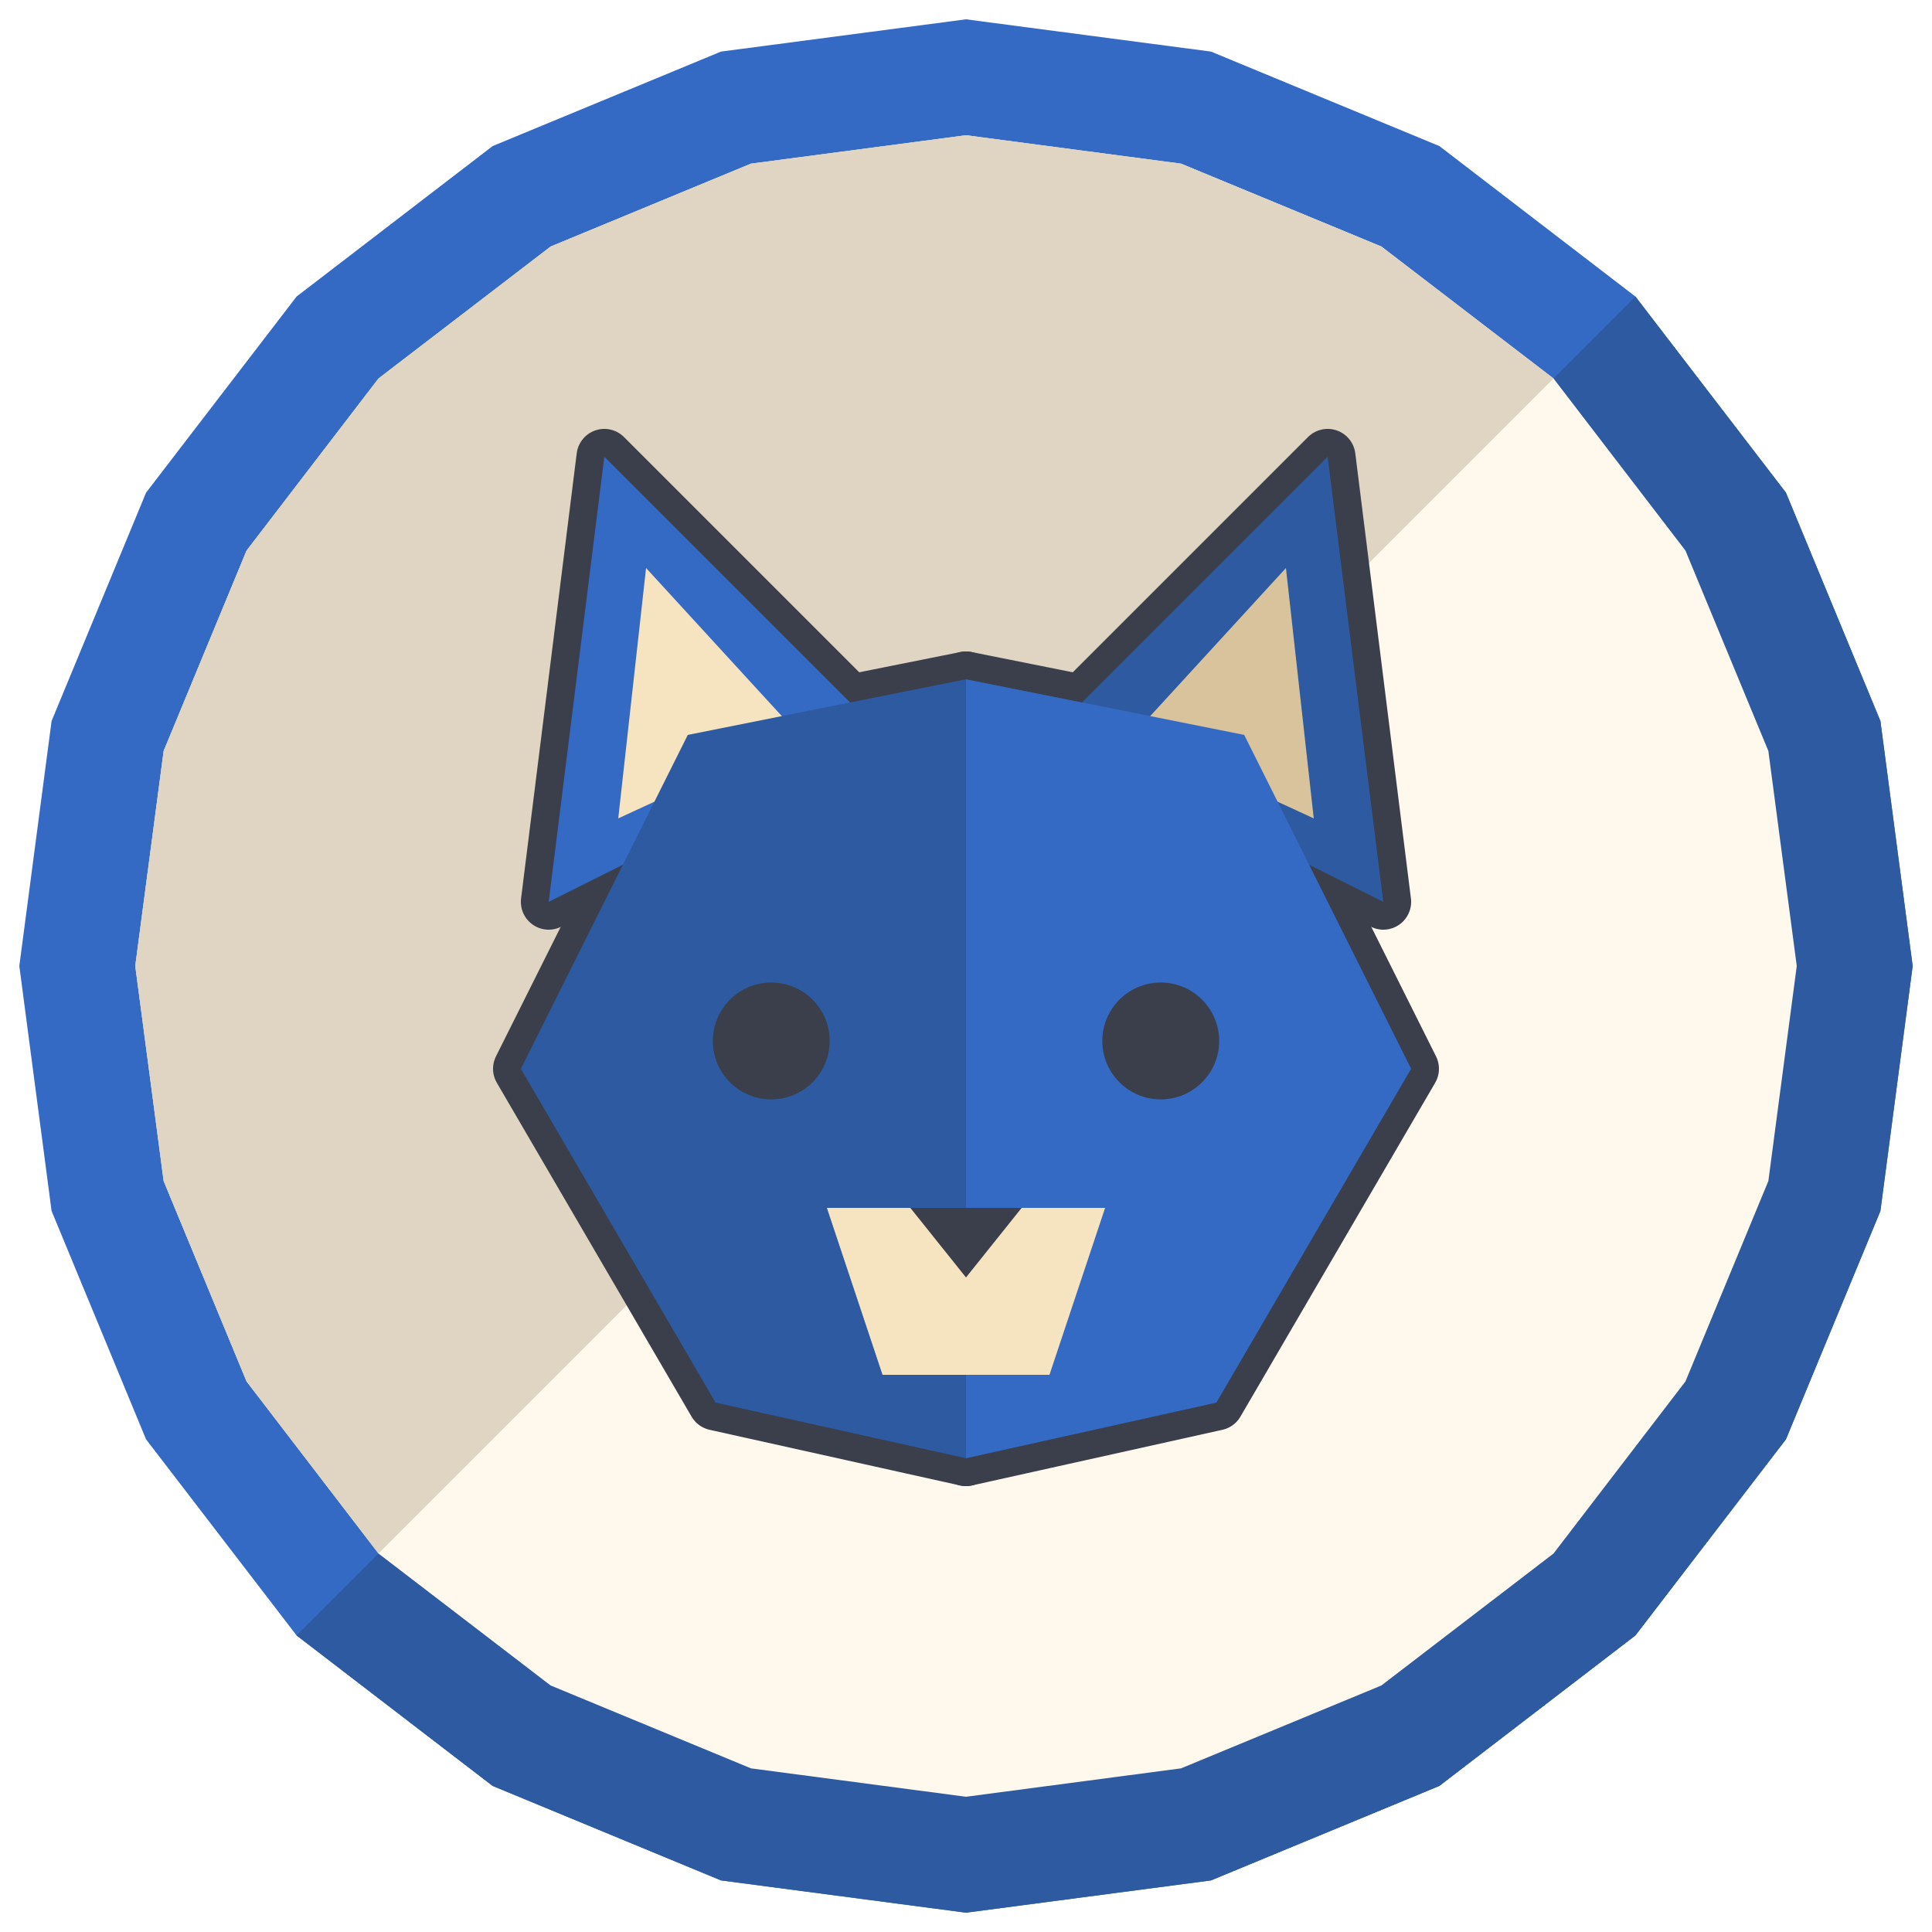
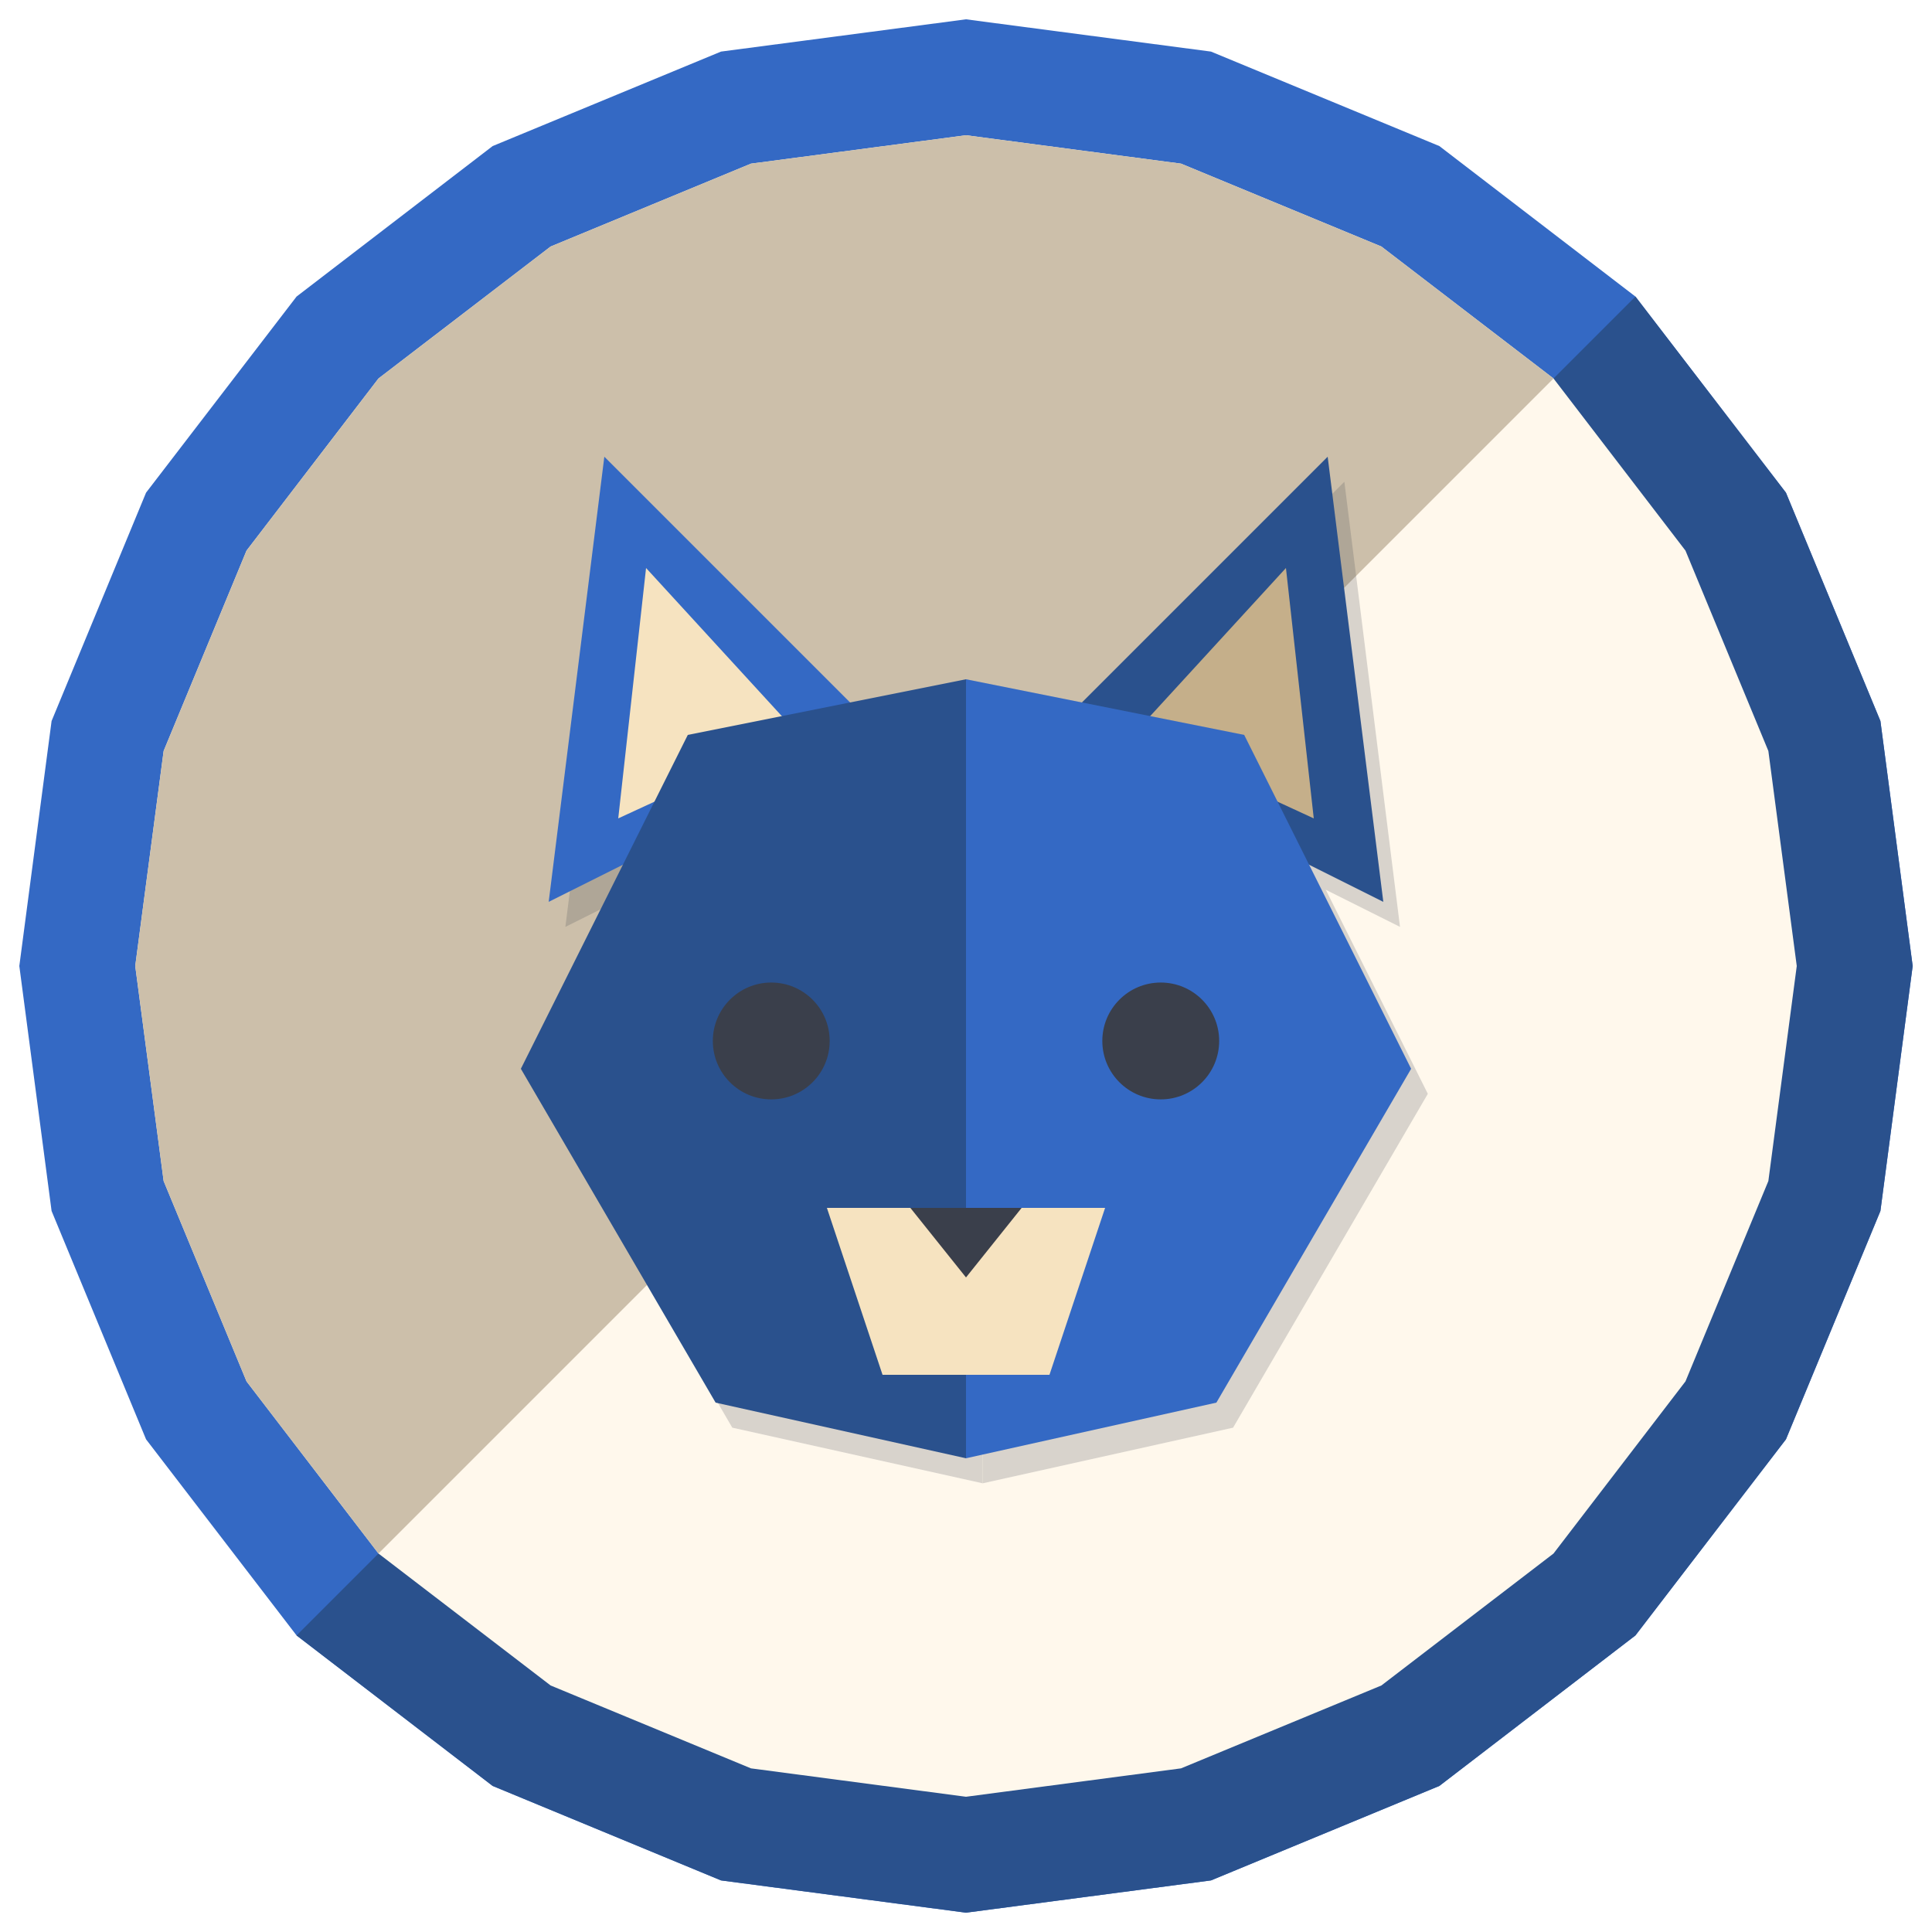
<svg xmlns="http://www.w3.org/2000/svg" width="100" height="100" viewBox="0 0 100 100">
  <polygon points="99,50 97.33,62.68 92.44,74.5 84.65,84.65 74.5,92.44 62.68,97.33 50,99 37.32,97.33 25.5,92.44 15.35,84.65 7.56,74.5 2.67,62.68 1,50 2.67,37.32 7.56,25.5 15.35,15.35 25.5,7.56 37.32,2.67 50,1 62.68,2.67 74.5,7.56 84.65,15.35 92.44,25.5 97.33,37.32" fill="#3469C4" />
-   <polygon points="99,50 97.33,62.68 92.44,74.5 84.65,84.65 74.5,92.44 62.68,97.33 50,99 37.32,97.33 25.5,92.44 15.35,84.65 15.35,84.65 84.65,15.35 92.44,25.5 97.33,37.32" fill="#2E5AA1" />
+   <polygon points="99,50 97.33,62.68 92.44,74.5 84.65,84.65 74.5,92.44 62.68,97.33 50,99 37.32,97.33 25.5,92.44 15.35,84.65 15.35,84.65 84.65,15.35 92.44,25.5 97.33,37.32" fill="#2A518D" />
  <polygon points="93,50 91.53,61.13 87.24,71.5 80.41,80.41 71.5,87.24 61.13,91.53 50,93 38.87,91.53 28.5,87.24 19.59,80.41 12.76,71.5 8.47,61.13 7,50 8.47,38.87 12.76,28.5 19.59,19.59 28.5,12.76 38.87,8.47 50,7 61.13,8.47 71.5,12.76 80.41,19.59 87.24,28.5 91.53,38.87" fill="#FFF8EC" />
-   <polygon points="19.59,80.41 12.76,71.5 8.47,61.13 7,50 8.47,38.87 12.76,28.5 19.59,19.59 28.5,12.76 38.87,8.47 50,7 61.13,8.47 71.5,12.76 80.41,19.59 80.41,19.59" fill="#E0D5C2" />
+   <polygon points="19.59,80.41 12.76,71.5 8.47,61.13 7,50 8.47,38.87 12.76,28.5 19.59,19.59 28.5,12.76 38.87,8.47 50,7 61.13,8.47 71.5,12.76 80.41,19.59 80.41,19.59" fill="#CCBFAA" />
  <g transform="translate(14 15) scale(0.72)">
-     <polygon points="20,44 24,12 44,32" fill="#3A3F4B" stroke="#3A3F4B" stroke-width="4" stroke-linejoin="round" />
-     <polygon points="80,44 76,12 56,32" fill="#3A3F4B" stroke="#3A3F4B" stroke-width="4" stroke-linejoin="round" />
-     <polygon points="25,38 27,20 38,32" fill="#3A3F4B" stroke="#3A3F4B" stroke-width="4" stroke-linejoin="round" />
-     <polygon points="75,38 73,20 62,32" fill="#3A3F4B" stroke="#3A3F4B" stroke-width="4" stroke-linejoin="round" />
-     <polygon points="50,28 70,32 82,56 68,80 50,84" fill="#3A3F4B" stroke="#3A3F4B" stroke-width="4" stroke-linejoin="round" />
-     <polygon points="50,84 32,80 18,56 30,32 50,28" fill="#3A3F4B" stroke="#3A3F4B" stroke-width="4" stroke-linejoin="round" />
-     <polygon points="40,66 60,66 56,78 44,78" fill="#3A3F4B" stroke="#3A3F4B" stroke-width="4" stroke-linejoin="round" />
-     <polygon points="46,66 54,66 50,71" fill="#3A3F4B" stroke="#3A3F4B" stroke-width="4" stroke-linejoin="round" />
-     <circle cx="36" cy="54" r="4.2" fill="#3A3F4B" stroke="#3A3F4B" stroke-width="4" stroke-linejoin="round" />
-     <circle cx="64" cy="54" r="4.2" fill="#3A3F4B" stroke="#3A3F4B" stroke-width="4" stroke-linejoin="round" />
+     <g transform="translate(1.2 1.8)" opacity="0.2">
+       <polygon points="20,44 24,12 44,32" fill="#3A3F4B" />
+       <polygon points="80,44 76,12 56,32" fill="#3A3F4B" />
+       <polygon points="25,38 27,20 38,32" fill="#3A3F4B" />
+       <polygon points="75,38 73,20 62,32" fill="#3A3F4B" />
+       <polygon points="50,28 70,32 82,56 68,80 50,84" fill="#3A3F4B" />
+       <polygon points="50,84 32,80 18,56 30,32 50,28" fill="#3A3F4B" />
+       <polygon points="40,66 60,66 56,78 44,78" fill="#3A3F4B" />
+       <polygon points="46,66 54,66 50,71" fill="#3A3F4B" />
+       <circle cx="36" cy="54" r="4.2" fill="#3A3F4B" />
+       <circle cx="64" cy="54" r="4.2" fill="#3A3F4B" />
+     </g>
    <polygon points="20,44 24,12 44,32" fill="#3469C4" />
-     <polygon points="80,44 76,12 56,32" fill="#2E5AA1" />
+     <polygon points="80,44 76,12 56,32" fill="#2A518D" />
    <polygon points="25,38 27,20 38,32" fill="#F6E3C0" />
-     <polygon points="75,38 73,20 62,32" fill="#D8C39D" />
+     <polygon points="75,38 73,20 62,32" fill="#C5AF8A" />
    <polygon points="50,28 70,32 82,56 68,80 50,84" fill="#3469C4" />
-     <polygon points="50,84 32,80 18,56 30,32 50,28" fill="#2E5AA1" />
+     <polygon points="50,84 32,80 18,56 30,32 50,28" fill="#2A518D" />
    <polygon points="40,66 60,66 56,78 44,78" fill="#F6E3C0" />
    <polygon points="46,66 54,66 50,71" fill="#3A3F4B" />
    <circle cx="36" cy="54" r="4.2" fill="#3A3F4B" />
    <circle cx="64" cy="54" r="4.2" fill="#3A3F4B" />
  </g>
</svg>
